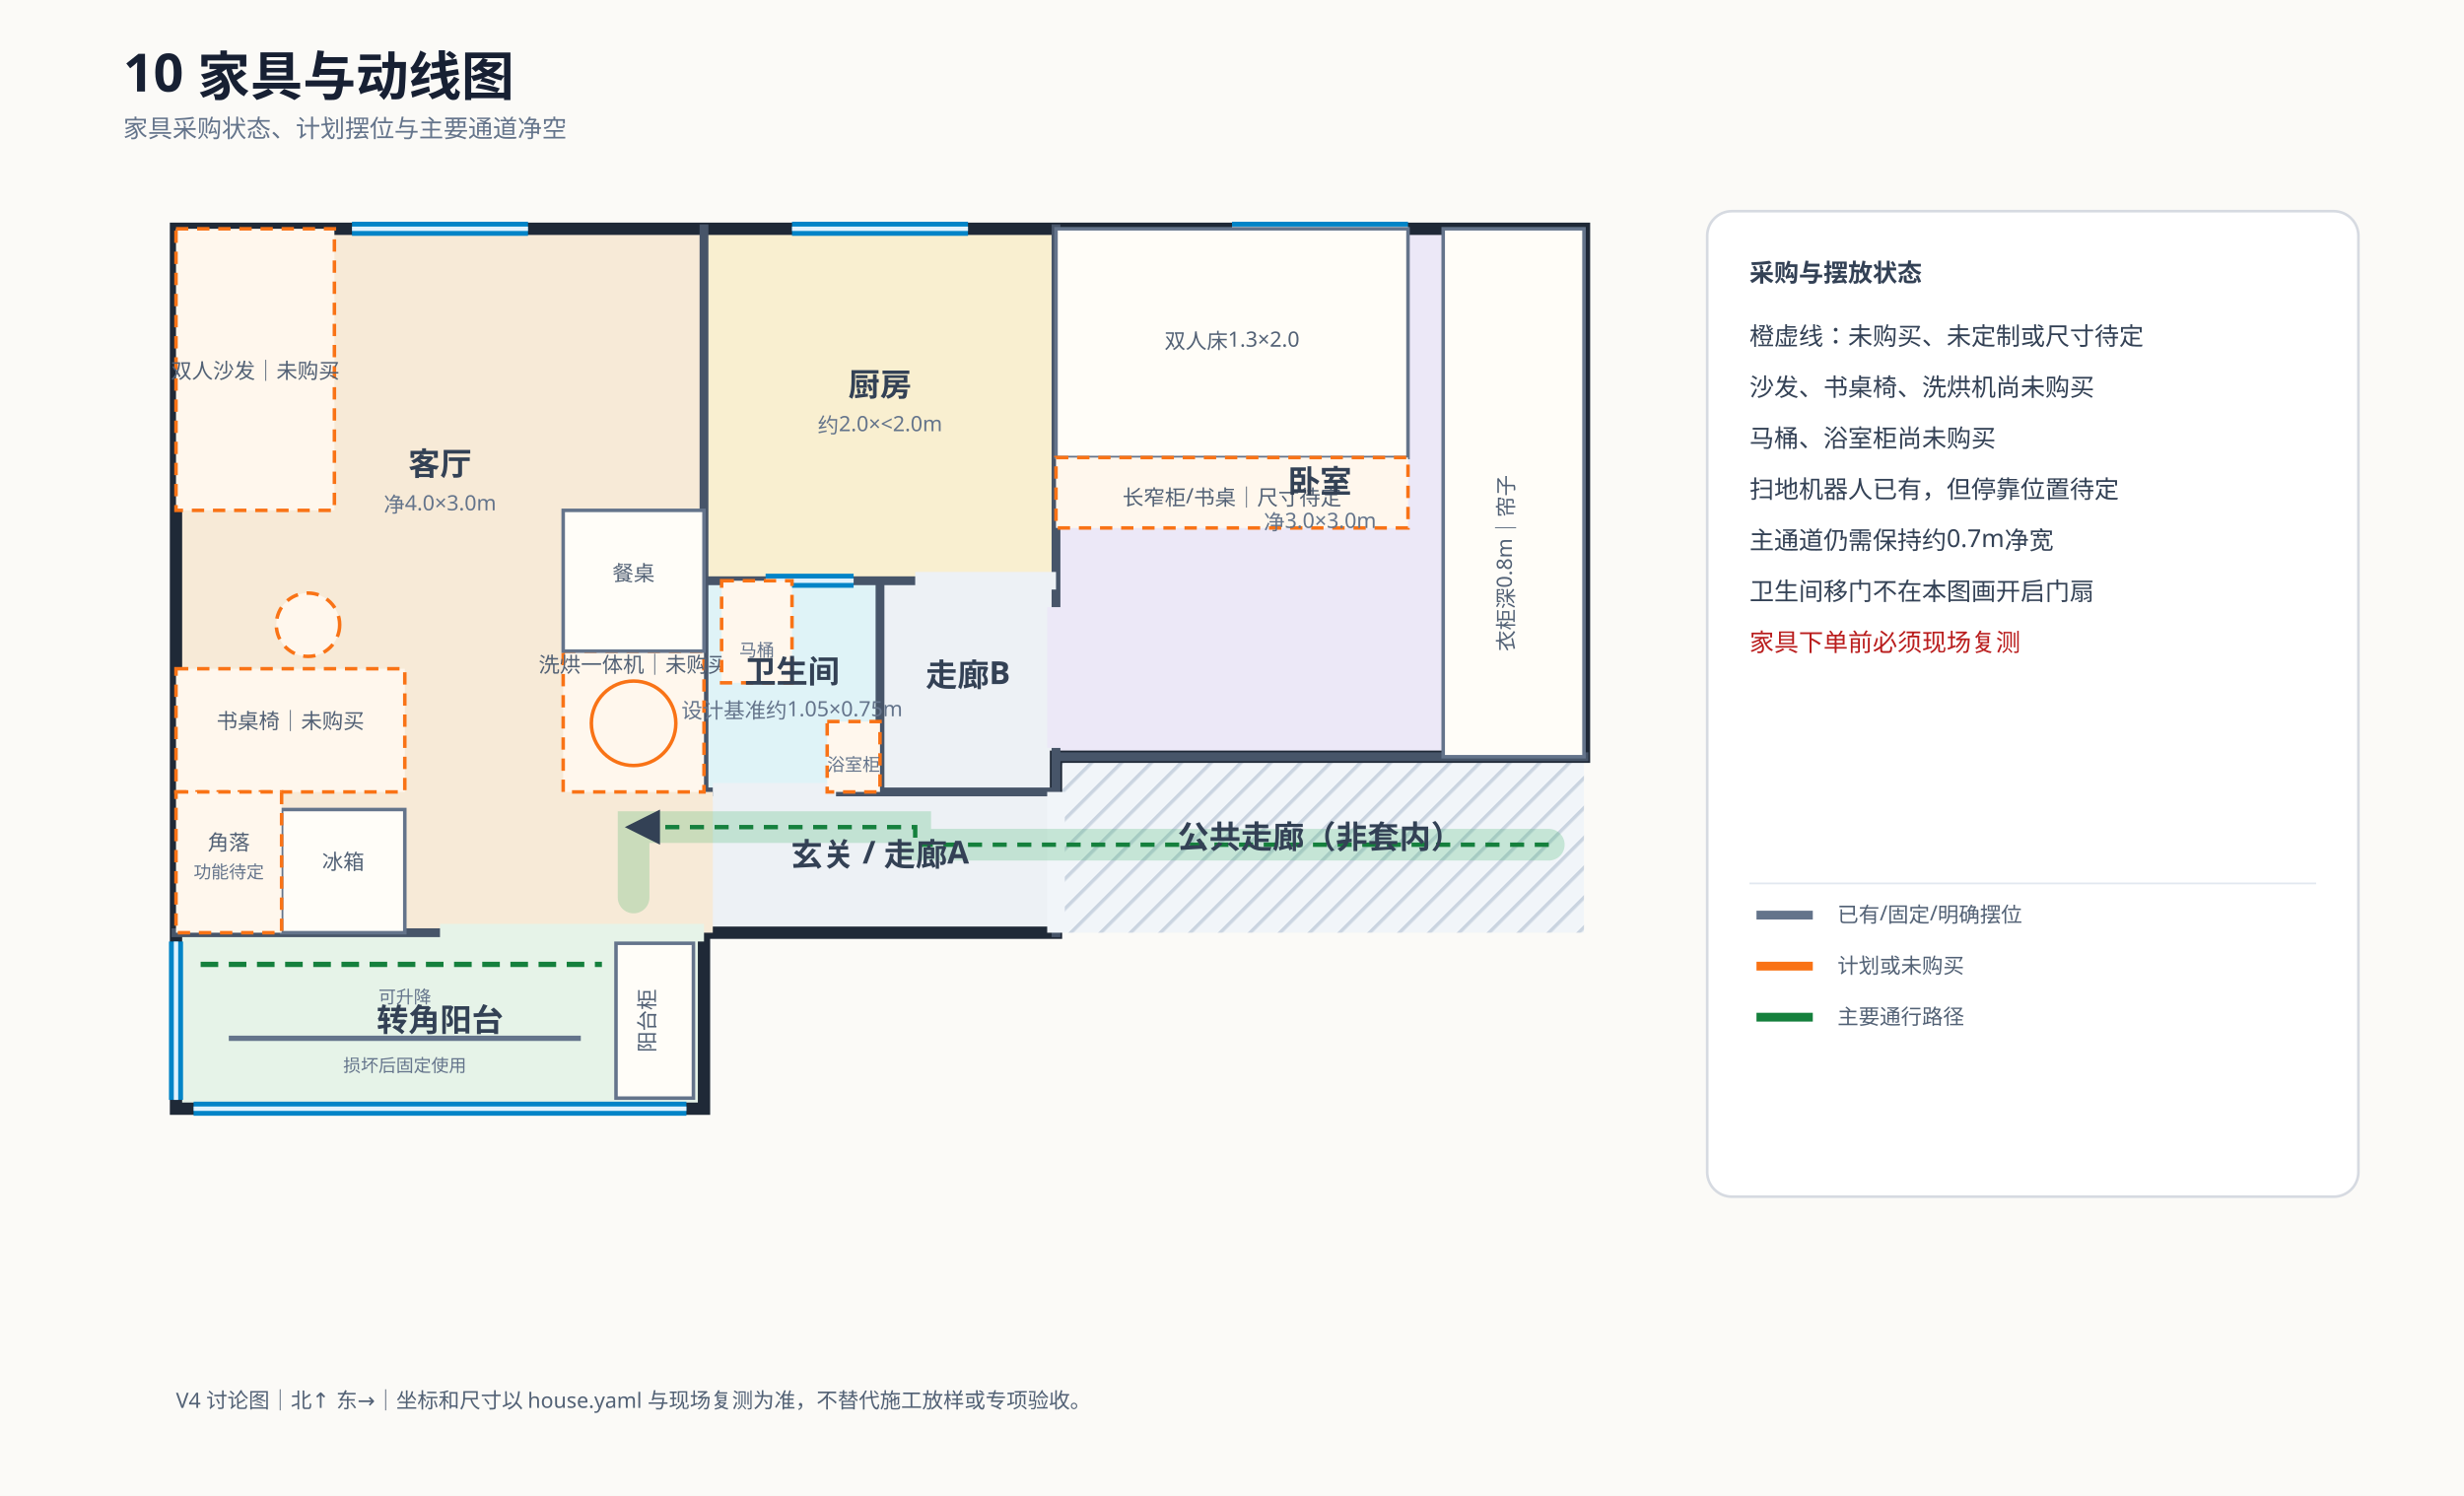
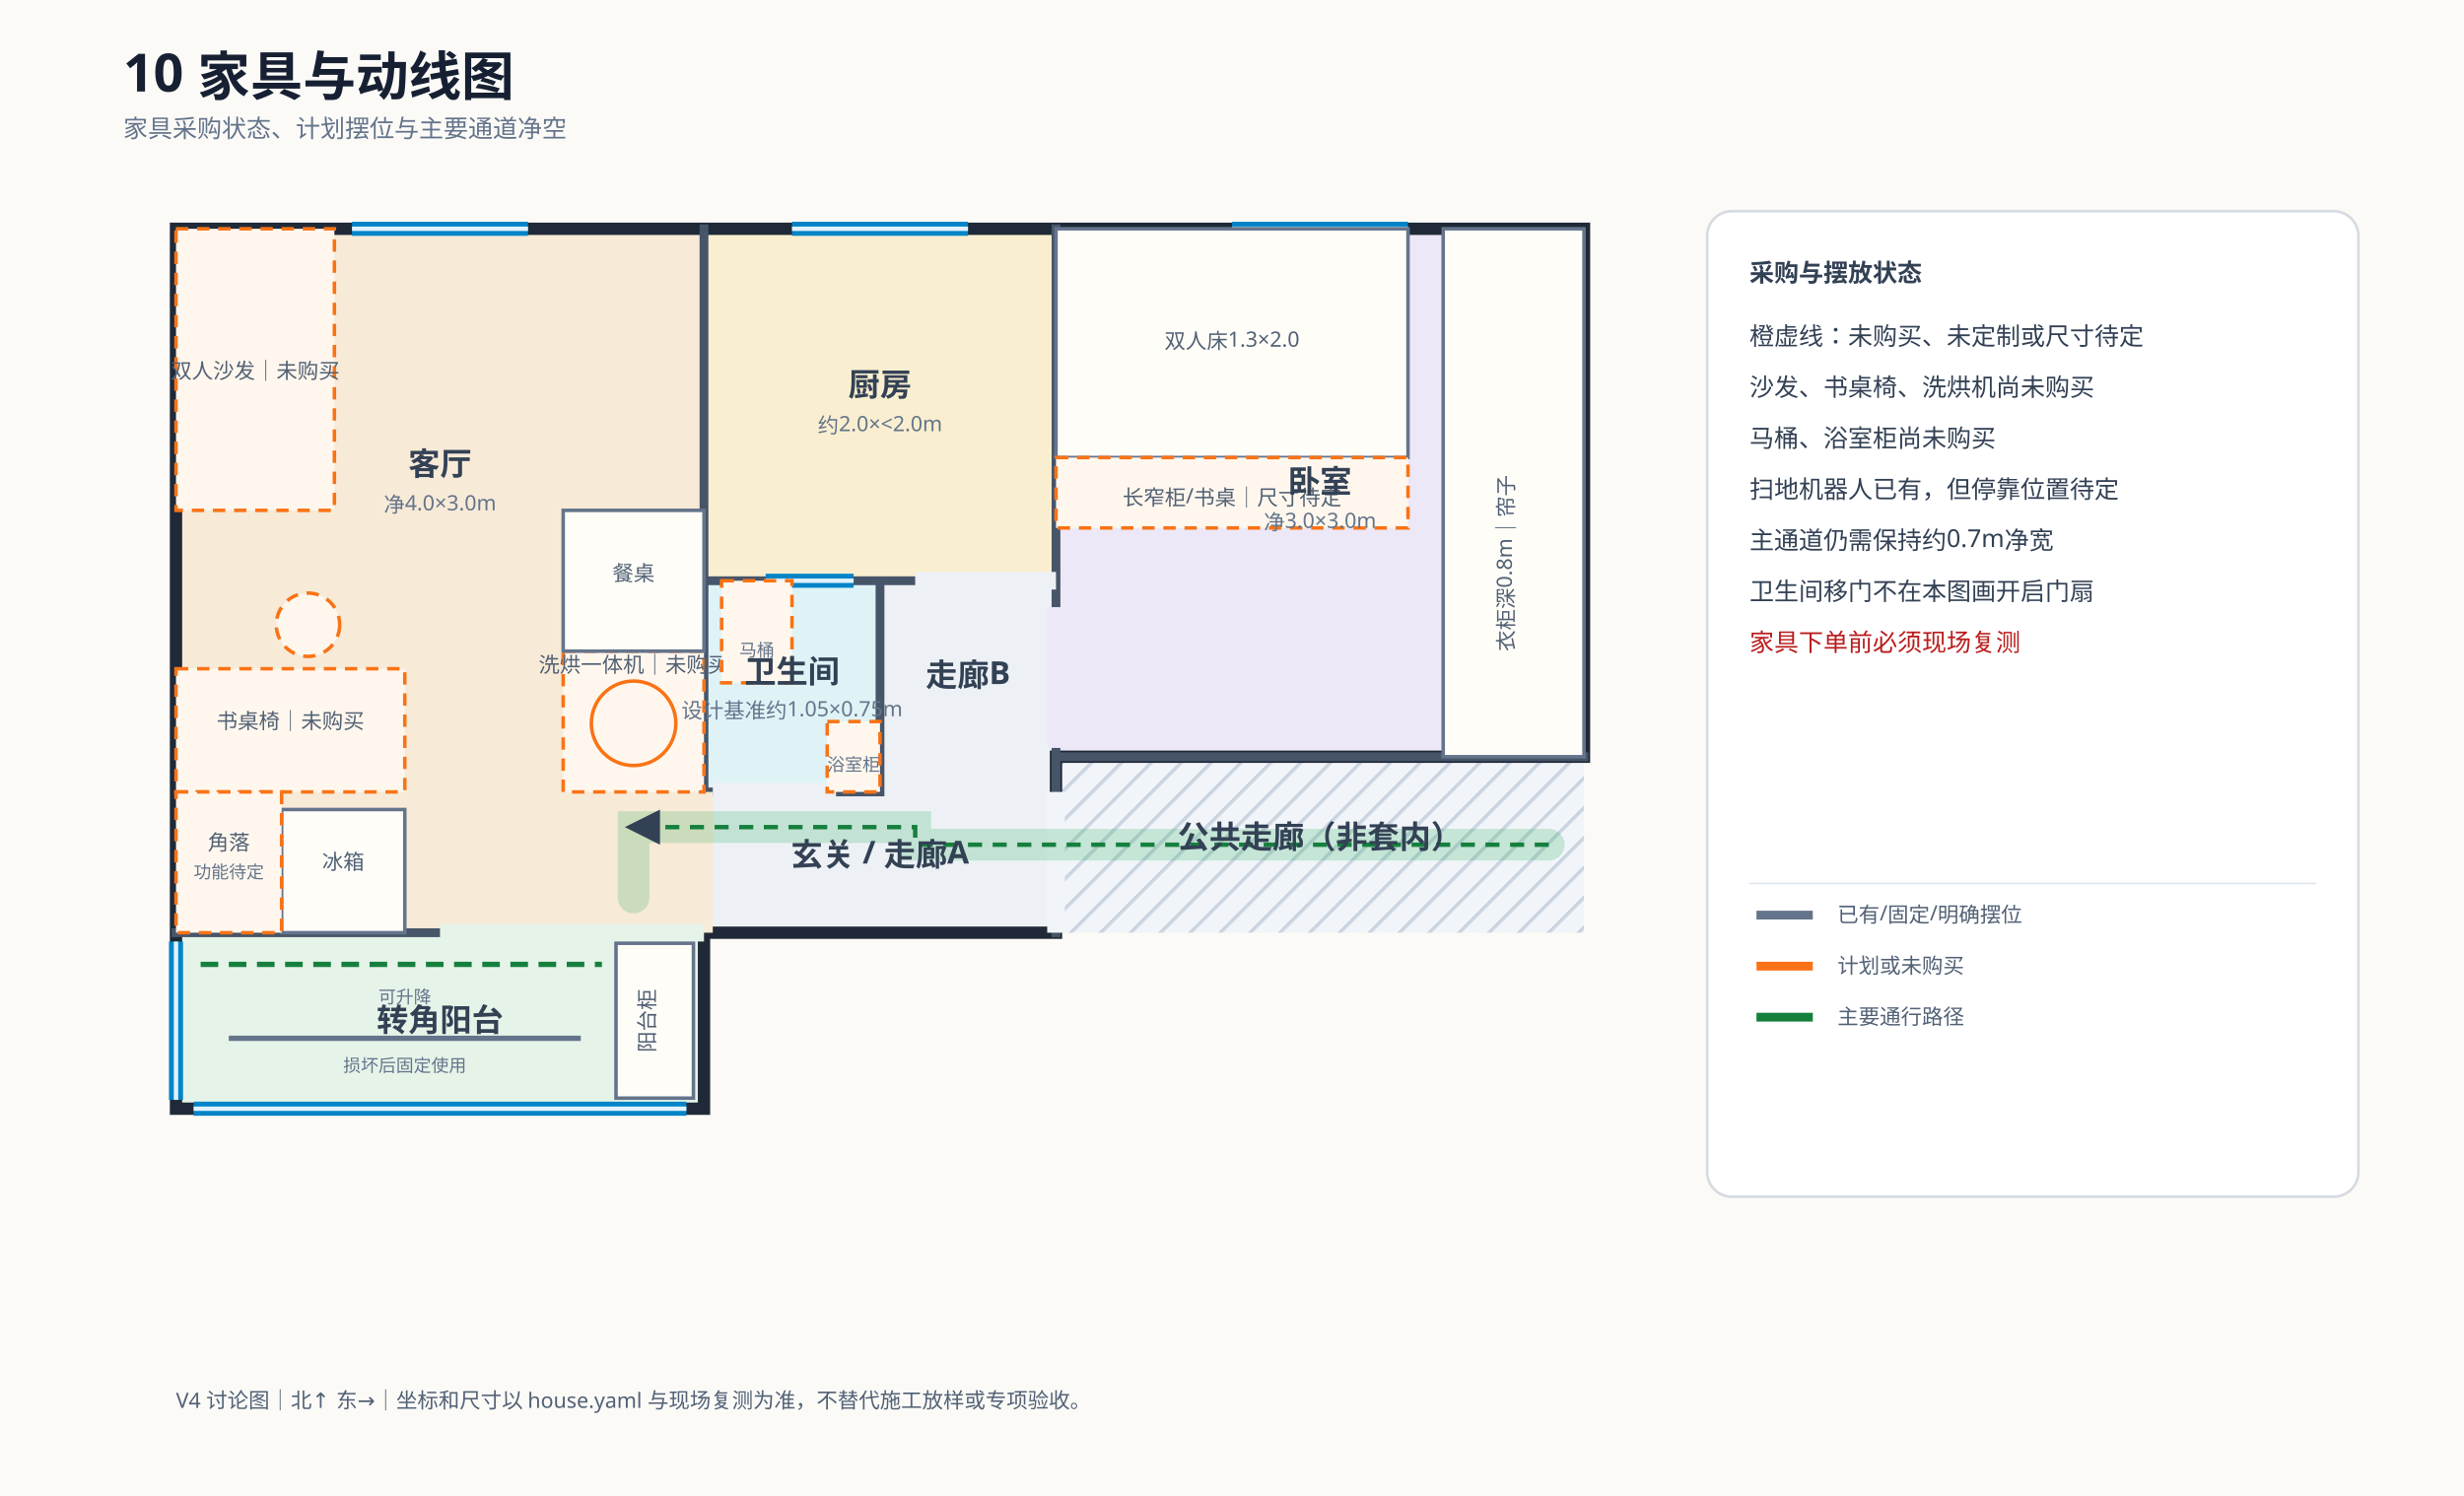
<svg xmlns="http://www.w3.org/2000/svg" width="1400" height="850" viewBox="0 0 1400 850" data-diagram-role="furniture-circulation" role="img">
  <defs>
    <pattern id="hatch" width="12" height="12" patternUnits="userSpaceOnUse" patternTransform="rotate(45)">
      <rect width="12" height="12" fill="#f1f5f9" />
      <line y2="12" stroke="#cbd5e1" stroke-width="4" />
    </pattern>
    <pattern id="danger" width="10" height="10" patternUnits="userSpaceOnUse" patternTransform="rotate(45)">
      <rect width="10" height="10" fill="#fff1f2" />
      <line y2="10" stroke="#fecaca" stroke-width="3" />
    </pattern>
    <marker id="arrow" markerWidth="8" markerHeight="8" refX="6" refY="4" orient="auto">
      <path d="M0 0L8 4 0 8z" fill="#334155" />
    </marker>
    <marker id="blue-arrow" markerWidth="8" markerHeight="8" refX="6" refY="4" orient="auto">
      <path d="M0 0L8 4 0 8z" fill="#2563eb" />
    </marker>
    <style>
    text{font-family:"Source Han Sans SC","Heiti SC","Arial Unicode MS",sans-serif}
    .wall{fill:none;stroke:#1f2937;stroke-width:7;stroke-linecap:square;stroke-linejoin:miter}
    .iw{fill:none;stroke:#475569;stroke-width:5;stroke-linecap:square}
    .win{stroke:#0284c7;stroke-width:8}.winc{stroke:#e0f2fe;stroke-width:2.5}
    .title{font-size:30px;font-weight:750;fill:#172033}.subtitle{font-size:14px;fill:#64748b}
    .room{font-size:18px;font-weight:750;fill:#334155;text-anchor:middle}.roomsub{font-size:12px;fill:#64748b;text-anchor:middle}
    .note{font-size:14px;fill:#334155}.small{font-size:12px;fill:#526175}.micro{font-size:10px;fill:#64748b}
    .panel{fill:#fff;stroke:#d6dae1;stroke-width:1.5}.fixed{fill:#fffdf8;stroke:#64748b;stroke-width:2}
    .planned{fill:#fff7ed;stroke:#f97316;stroke-width:2;stroke-dasharray:7 5}
    .water{fill:none;stroke:#0284c7;stroke-width:4}.hot{fill:none;stroke:#dc2626;stroke-width:4}
    .drain{fill:none;stroke:#0f766e;stroke-width:5}.gas{fill:none;stroke:#ea580c;stroke-width:4}
    .power{fill:none;stroke:#2563eb;stroke-width:3}.network{fill:none;stroke:#7c3aed;stroke-width:3;stroke-dasharray:7 5}
    .danger{fill:#fff1f2;stroke:#dc2626;stroke-width:2}.cat{fill:none;stroke:#16a34a;stroke-width:6;stroke-dasharray:8 5}
    .dim{fill:none;stroke:#64748b;stroke-width:1.5}.dimtext{font-size:12px;fill:#475569;text-anchor:middle}
    .center{text-anchor:middle}.bold{font-weight:700}.orange{fill:#c2410c}.red{fill:#b91c1c}.blue{fill:#1d4ed8}.green{fill:#15803d}.purple{fill:#6d28d9}
  </style>
  </defs>
  <rect width="1400" height="850" fill="#fbfaf7" />
  <text x="70" y="52" class="title">10 家具与动线图</text>
  <text x="70" y="78" class="subtitle">家具采购状态、计划摆位与主要通道净空</text>
  <rect x="100" y="130" width="300" height="400" fill="#f7ead7" />
  <rect x="100" y="530" width="300" height="100" fill="#e6f3e8" />
  <rect x="400" y="130" width="200" height="200" fill="#f9efd0" />
  <rect x="400" y="330" width="100" height="120" fill="#dff3f7" />
  <rect x="500" y="330" width="100" height="120" fill="#edf1f5" />
  <rect x="400" y="450" width="200" height="80" fill="#edf1f5" />
  <rect x="600" y="130" width="300" height="300" fill="#ece8f7" />
  <rect x="600" y="430" width="300" height="100" fill="url(#hatch)" />
  <path class="wall" d="M100 130H900V430H600V530H400V630H100Z" />
-   <path class="iw" d="M400 130V450M400 330H520M500 330V450M400 450H405M475 450H600M600 130V345M600 425V530M600 430H900M100 530H250" />
+   <path class="iw" d="M400 130V450M400 330H520M500 330V450M400 450H405M475 450H500M600 130V345M600 425V530M600 430H900M100 530H250" />
+   <g data-connection="hall-a-b-open" />
  <path d="M400 450V530" stroke="#f7ead7" stroke-width="10" />
  <path d="M520 330H600" stroke="#edf1f5" stroke-width="10" />
  <path d="M405 450H475" stroke="#edf1f5" stroke-width="10" />
  <path d="M600 345V425" stroke="#ece8f7" stroke-width="10" />
  <path d="M600 450V530" stroke="#f1f5f9" stroke-width="10" />
  <path d="M250 530H400" stroke="#e6f3e8" stroke-width="10" />
  <path class="win" d="M200 130H300M450 130H550M700 130H800M100 535V625M110 630H390M435 330H485" />
  <path class="winc" d="M200 130H300M450 130H550M700 130H800M100 535V625M110 630H390M435 330H485" />
  <path d="M880 480H520V470H360V510" fill="none" stroke="#16a34a" stroke-width="18" opacity=".20" stroke-linecap="round" />
  <path d="M880 480H520V470H360" fill="none" stroke="#15803d" stroke-width="2.5" stroke-dasharray="8 6" marker-end="url(#arrow)" />
  <rect x="100" y="130" width="90" height="160" class="planned" data-status="not-purchased" />
  <text x="145" y="215" class="small center">双人沙发｜未购买</text>
  <rect x="100" y="380" width="130" height="70" class="planned" data-status="not-purchased" />
  <text x="165" y="414" class="small center">书桌椅｜未购买</text>
  <circle cx="175" cy="355" r="18" class="planned" data-status="not-purchased" />
  <rect x="160" y="460" width="70" height="70" class="fixed" />
  <text x="195" y="494" class="small center">冰箱</text>
  <rect x="100" y="450" width="60" height="80" class="planned" />
  <text x="130" y="483" class="small center">角落</text>
  <text x="130" y="499" class="micro center">功能待定</text>
  <rect x="320" y="370" width="80" height="80" class="planned" data-status="not-purchased" />
  <circle cx="360" cy="411" r="24" fill="none" stroke="#f97316" stroke-width="2" />
  <text x="360" y="382" class="small center">洗烘一体机｜未购买</text>
  <rect x="320" y="290" width="80" height="80" class="fixed" />
  <text x="360" y="330" class="small center">餐桌</text>
  <rect x="600" y="130" width="200" height="130" class="fixed" />
  <text x="700" y="198" class="small center">双人床1.3×2.0</text>
  <rect x="820" y="130" width="80" height="300" class="fixed" />
  <text x="860" y="320" class="small center" transform="rotate(-90 860 320)">衣柜深0.8m｜帘子</text>
  <rect x="600" y="260" width="200" height="40" class="planned" />
  <text x="700" y="287" class="small center">长窄柜/书桌｜尺寸待定</text>
  <rect x="410" y="330" width="40" height="58" class="planned" data-status="not-purchased" />
  <text x="430" y="373" class="micro center">马桶</text>
  <rect x="470" y="410" width="30" height="40" class="planned" data-status="not-purchased" />
  <text x="485" y="438" class="micro center">浴室柜</text>
  <rect x="350" y="536" width="44" height="88" class="fixed" />
  <text x="372" y="580" class="small center" transform="rotate(-90 372 580)">阳台柜</text>
  <path d="M114 548H342" stroke="#15803d" stroke-width="3" stroke-dasharray="10 6" />
  <text x="230" y="570" class="micro center">可升降</text>
  <path d="M130 590H330" stroke="#64748b" stroke-width="3" />
  <text x="230" y="609" class="micro center">损坏后固定使用</text>
  <circle cx="1000" cy="720" r="0" fill="none" />
  <text x="250" y="270" class="room">客厅</text>
  <text x="250" y="291" class="roomsub">净4.0×3.0m</text>
  <text x="500" y="225" class="room">厨房</text>
  <text x="500" y="246" class="roomsub">约2.0×&lt;2.0m</text>
  <text x="450" y="388" class="room">卫生间</text>
  <text x="450" y="408" class="roomsub">设计基准约1.05×0.75m</text>
  <text x="750" y="280" class="room">卧室</text>
  <text x="750" y="301" class="roomsub">净3.0×3.0m</text>
  <text x="550" y="390" class="room">走廊B</text>
  <text x="500" y="492" class="room">玄关 / 走廊A</text>
  <text x="250" y="586" class="room">转角阳台</text>
  <text x="750" y="482" class="room">公共走廊（非套内）</text>
  <rect x="970" y="120" width="370" height="560" rx="14" class="panel" />
  <text x="994" y="160" class="note bold">采购与摆放状态</text>
  <text x="994" y="196" class="note">橙虚线：未购买、未定制或尺寸待定</text>
  <text x="994" y="225" class="note">沙发、书桌椅、洗烘机尚未购买</text>
  <text x="994" y="254" class="note">马桶、浴室柜尚未购买</text>
  <text x="994" y="283" class="note">扫地机器人已有，但停靠位置待定</text>
  <text x="994" y="312" class="note">主通道仍需保持约0.7m净宽</text>
  <text x="994" y="341" class="note">卫生间移门不在本图画开启门扇</text>
  <text x="994" y="370" class="note red">家具下单前必须现场复测</text>
  <line x1="994" y1="502" x2="1316" y2="502" stroke="#e2e8f0" />
  <line x1="998" y1="520" x2="1030" y2="520" stroke="#64748b" stroke-width="5" />
  <text x="1044" y="524" class="small">已有/固定/明确摆位</text>
  <line x1="998" y1="549" x2="1030" y2="549" stroke="#f97316" stroke-width="5" />
  <text x="1044" y="553" class="small">计划或未购买</text>
  <line x1="998" y1="578" x2="1030" y2="578" stroke="#15803d" stroke-width="5" />
  <text x="1044" y="582" class="small">主要通行路径</text>
  <text x="100" y="800" class="small">V4 讨论图｜北↑ 东→｜坐标和尺寸以 house.yaml 与现场复测为准，不替代施工放样或专项验收。</text>
</svg>
